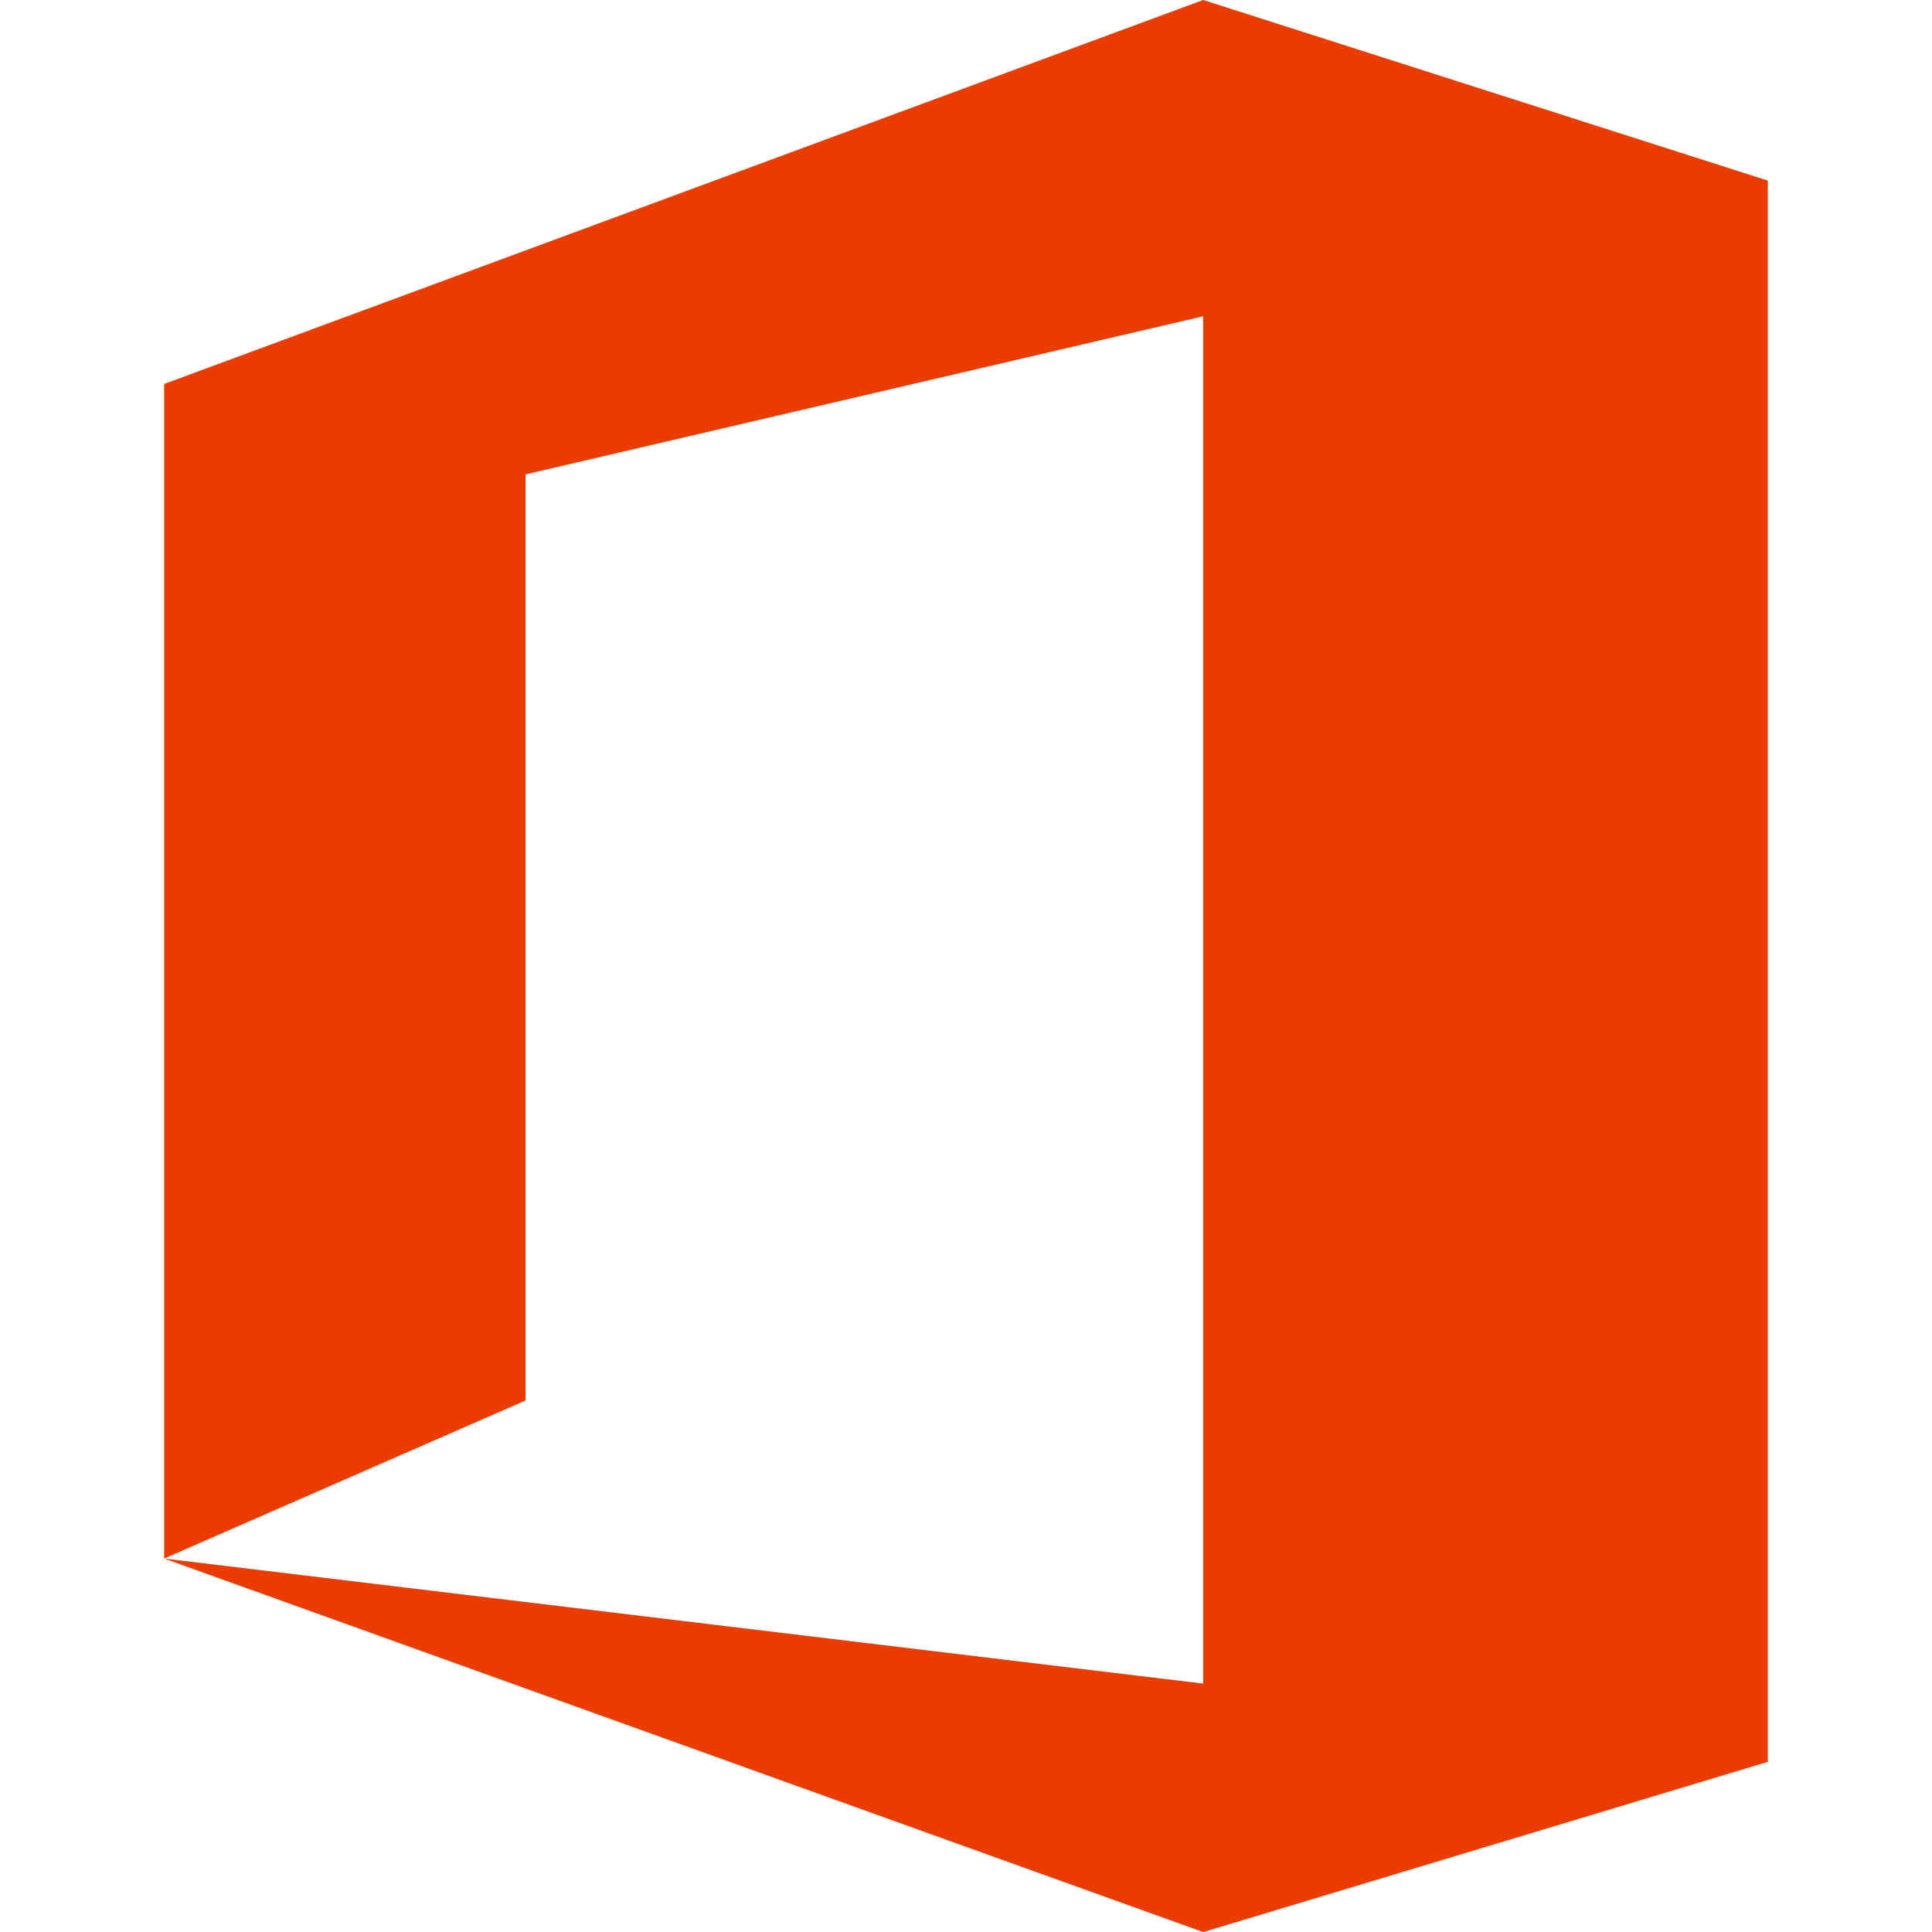
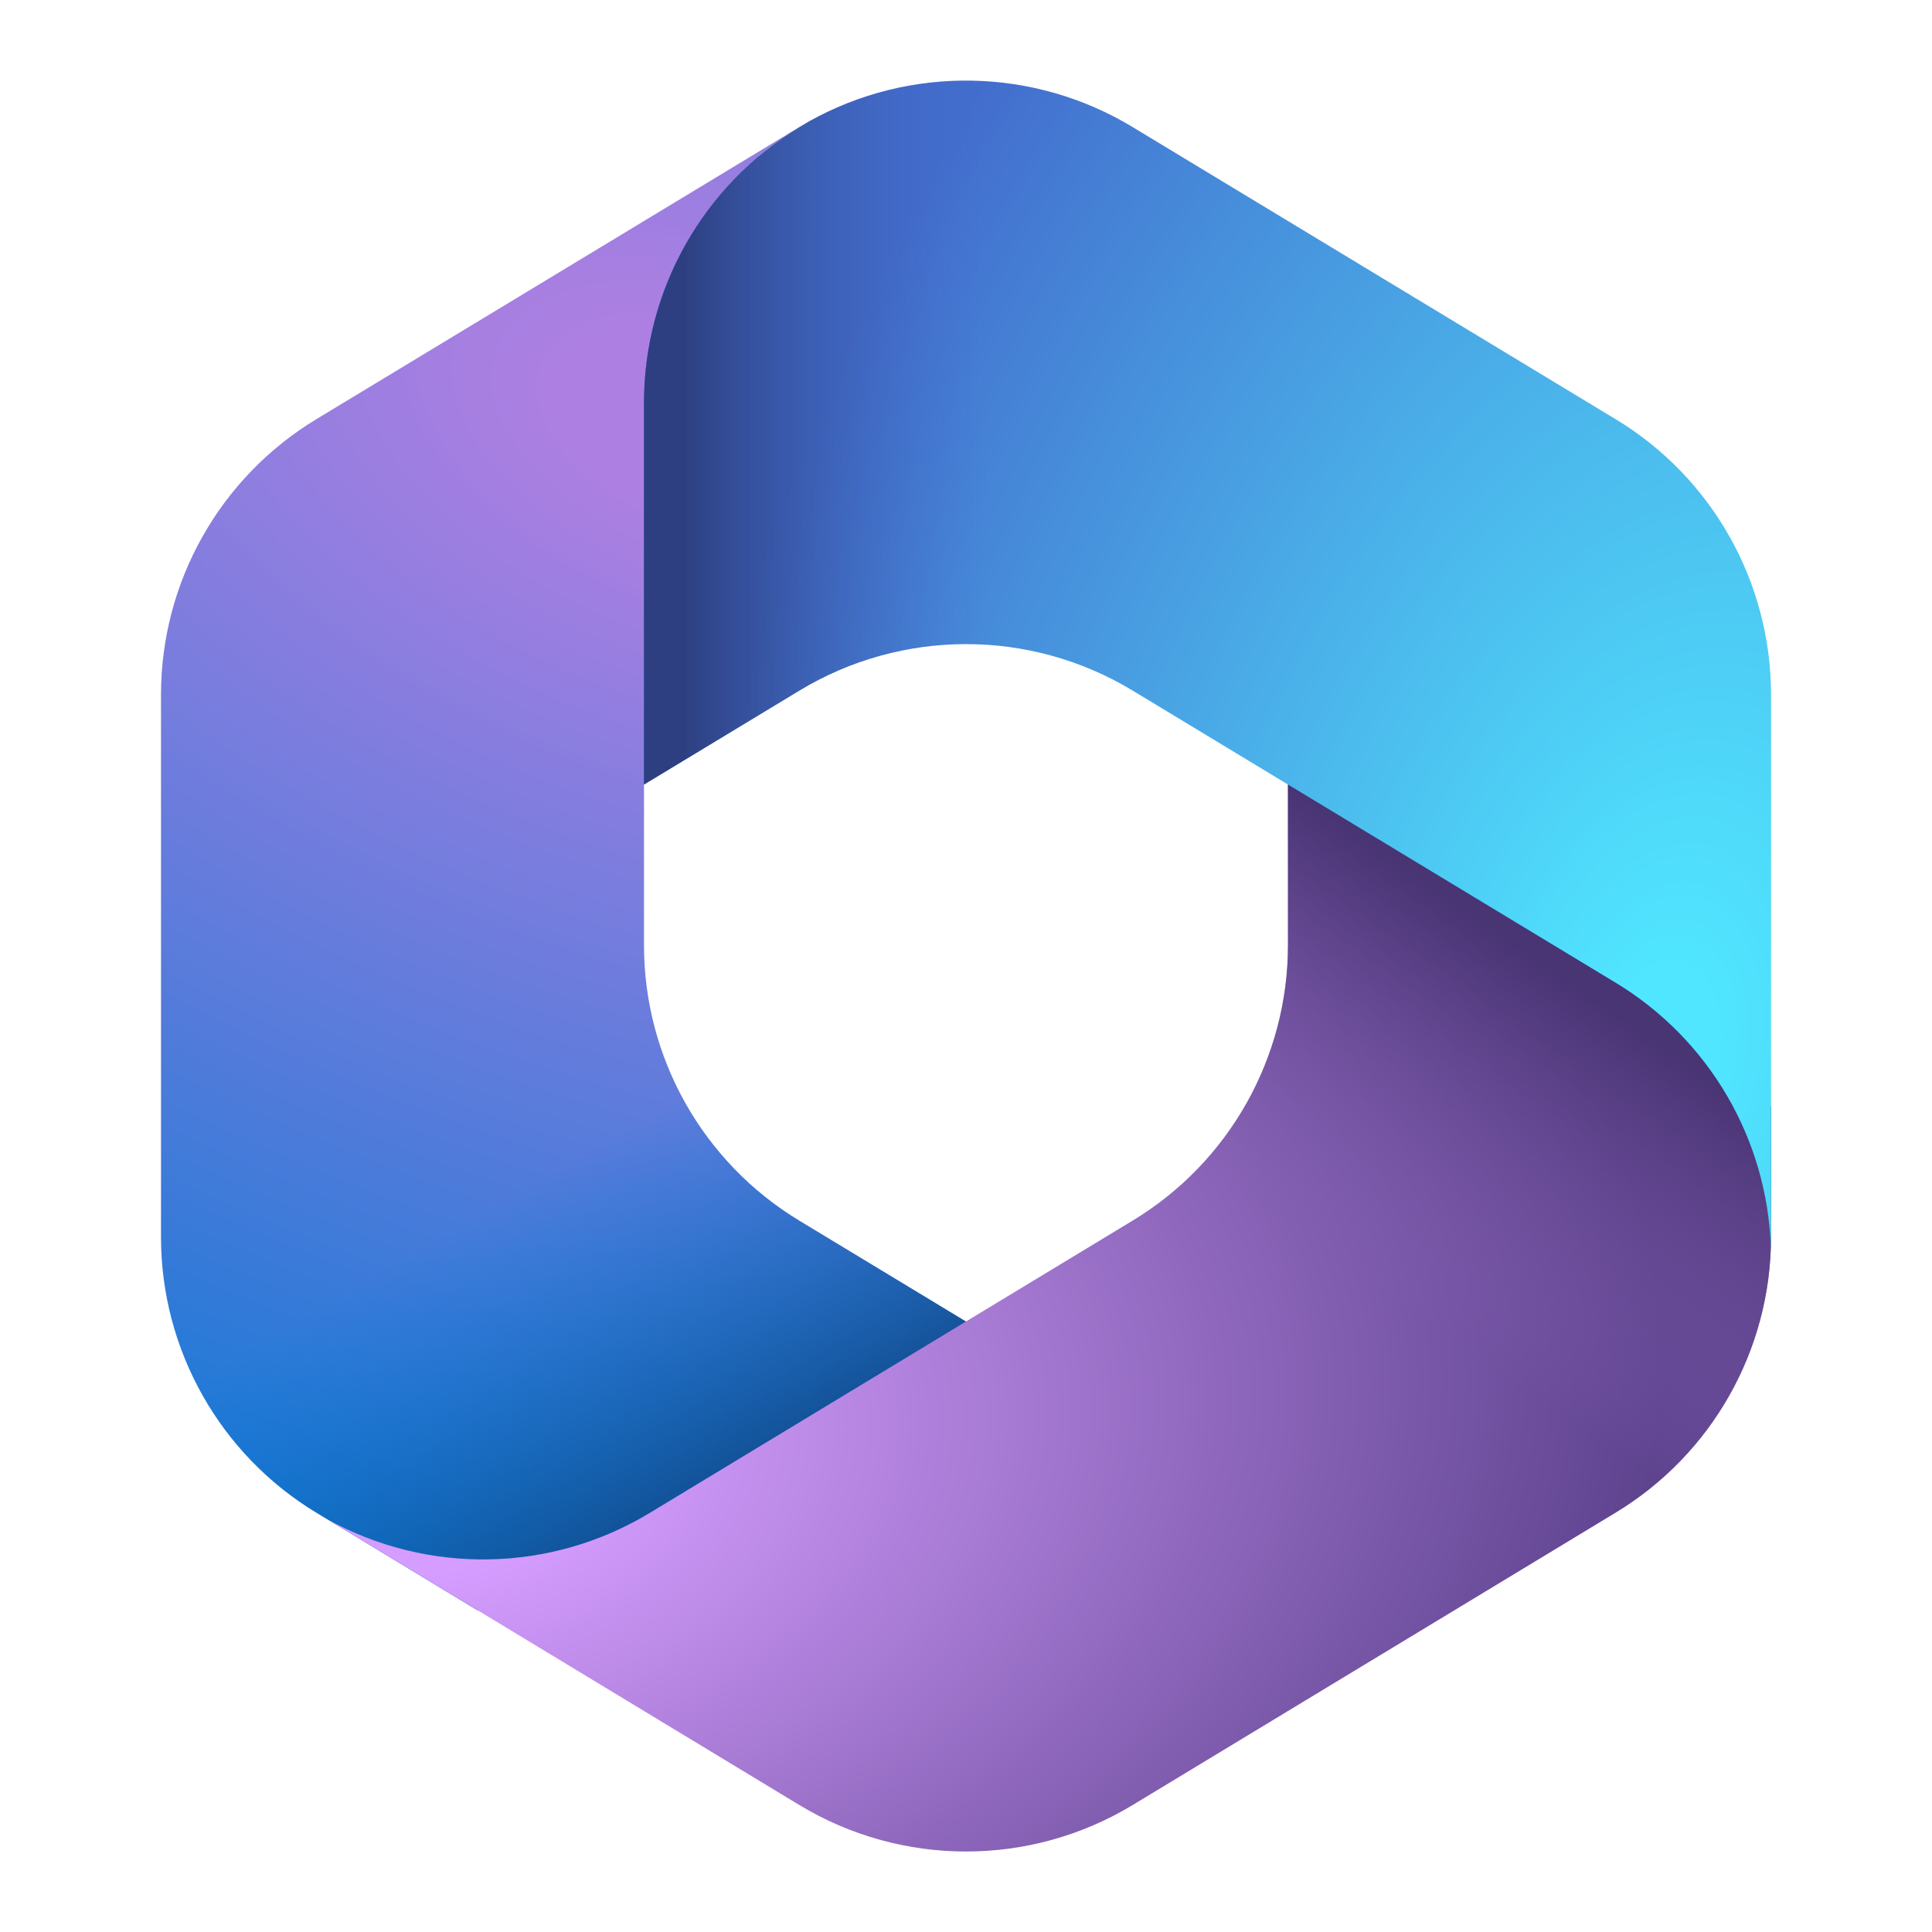
- <svg xmlns="http://www.w3.org/2000/svg" viewBox="0 0 2075 2499.8" class="svg gitea-microsoftonline" width="16" height="16" aria-hidden="true">
-   <path fill="#eb3c00" d="M0 2016.6V496.8L1344.4 0 2075 233.7v2045.9l-730.6 220.3L0 2016.6l1344.4 161.8V409.2L467.6 613.8v1198.3z" />
+ <svg xmlns="http://www.w3.org/2000/svg" fill="none" viewBox="0 0 48 48">
+   <path fill="url(#a)" d="m20.084 3.026-.224.136a8.007 8.007 0 0 0-1.009.722l.648-.456H25L26 11l-5 5-5 3.475v4.008a8 8 0 0 0 3.857 6.844l5.264 3.186L14 40h-2.145l-3.998-2.42A8 8 0 0 1 4 30.737V17.26a8 8 0 0 1 3.86-6.846l12-7.258c.074-.045.149-.089.224-.131Z" />
+   <path fill="url(#b)" d="m20.084 3.026-.224.136a8.007 8.007 0 0 0-1.009.722l.648-.456H25L26 11l-5 5-5 3.475v4.008a8 8 0 0 0 3.857 6.844l5.264 3.186L14 40h-2.145l-3.998-2.42A8 8 0 0 1 4 30.737V17.26a8 8 0 0 1 3.86-6.846l12-7.258c.074-.045.149-.089.224-.131Z" />
+   <path fill="url(#c)" d="M32 19v4.48a8 8 0 0 1-3.857 6.844l-12 7.264a8 8 0 0 1-8.008.16l11.722 7.096a8 8 0 0 0 8.286 0l12-7.264A8 8 0 0 0 44 30.736V27.5L43 26l-11-7Z" />
+   <path fill="url(#d)" d="M32 19v4.48a8 8 0 0 1-3.857 6.844l-12 7.264a8 8 0 0 1-8.008.16l11.722 7.096a8 8 0 0 0 8.286 0l12-7.264A8 8 0 0 0 44 30.736V27.5L43 26l-11-7Z" />
+   <path fill="url(#e)" d="m40.14 10.415-12-7.258a8 8 0 0 0-8.042-.139l-.238.144A8 8 0 0 0 16 10.008v9.483l3.86-2.334a8 8 0 0 1 8.28 0l12 7.258A8 8 0 0 1 43.997 31c.003-.088.004-.175.004-.263V17.26a8 8 0 0 0-3.86-6.845Z" />
+   <path fill="url(#f)" d="m40.14 10.415-12-7.258a8 8 0 0 0-8.042-.139l-.238.144A8 8 0 0 0 16 10.008v9.483l3.86-2.334a8 8 0 0 1 8.28 0l12 7.258A8 8 0 0 1 43.997 31c.003-.088.004-.175.004-.263V17.26a8 8 0 0 0-3.86-6.845Z" />
+   <path fill="url(#g)" d="M4.004 30.998Z" />
+   <path fill="url(#h)" d="M4.004 30.998Z" />
+   <defs>
+     <radialGradient id="a" cx="0" cy="0" r="1" gradientTransform="translate(17.4186 10.6383) rotate(110.528) scale(33.3657 58.1966)" gradientUnits="userSpaceOnUse">
+       <stop offset=".064" stop-color="#AE7FE2" />
+       <stop offset="1" stop-color="#0078D4" />
+     </radialGradient>
+     <radialGradient id="c" cx="0" cy="0" r="1" gradientTransform="translate(10.4299 36.3511) rotate(-8.36717) scale(31.0503 20.5108)" gradientUnits="userSpaceOnUse">
+       <stop offset=".134" stop-color="#D59DFF" />
+       <stop offset="1" stop-color="#5E438F" />
+     </radialGradient>
+     <radialGradient id="e" cx="0" cy="0" r="1" gradientTransform="translate(41.0552 26.504) rotate(-165.772) scale(24.9228 41.9552)" gradientUnits="userSpaceOnUse">
+       <stop offset=".058" stop-color="#50E6FF" />
+       <stop offset="1" stop-color="#436DCD" />
+     </radialGradient>
+     <radialGradient id="g" cx="0" cy="0" r="1" gradientTransform="translate(41.0552 26.504) rotate(-165.772) scale(24.9228 41.9552)" gradientUnits="userSpaceOnUse">
+       <stop offset=".058" stop-color="#50E6FF" />
+       <stop offset="1" stop-color="#436DCD" />
+     </radialGradient>
+     <linearGradient id="b" x1="17.512" x2="12.751" y1="37.868" y2="29.635" gradientUnits="userSpaceOnUse">
+       <stop stop-color="#114A8B" />
+       <stop offset="1" stop-color="#0078D4" stop-opacity="0" />
+     </linearGradient>
+     <linearGradient id="d" x1="40.357" x2="35.255" y1="25.377" y2="32.692" gradientUnits="userSpaceOnUse">
+       <stop stop-color="#493474" />
+       <stop offset="1" stop-color="#8C66BA" stop-opacity="0" />
+     </linearGradient>
+     <linearGradient id="f" x1="16.976" x2="24.487" y1="3.057" y2="3.057" gradientUnits="userSpaceOnUse">
+       <stop stop-color="#2D3F80" />
+       <stop offset="1" stop-color="#436DCD" stop-opacity="0" />
+     </linearGradient>
+     <linearGradient id="h" x1="16.976" x2="24.487" y1="3.057" y2="3.057" gradientUnits="userSpaceOnUse">
+       <stop stop-color="#2D3F80" />
+       <stop offset="1" stop-color="#436DCD" stop-opacity="0" />
+     </linearGradient>
+   </defs>
</svg>
